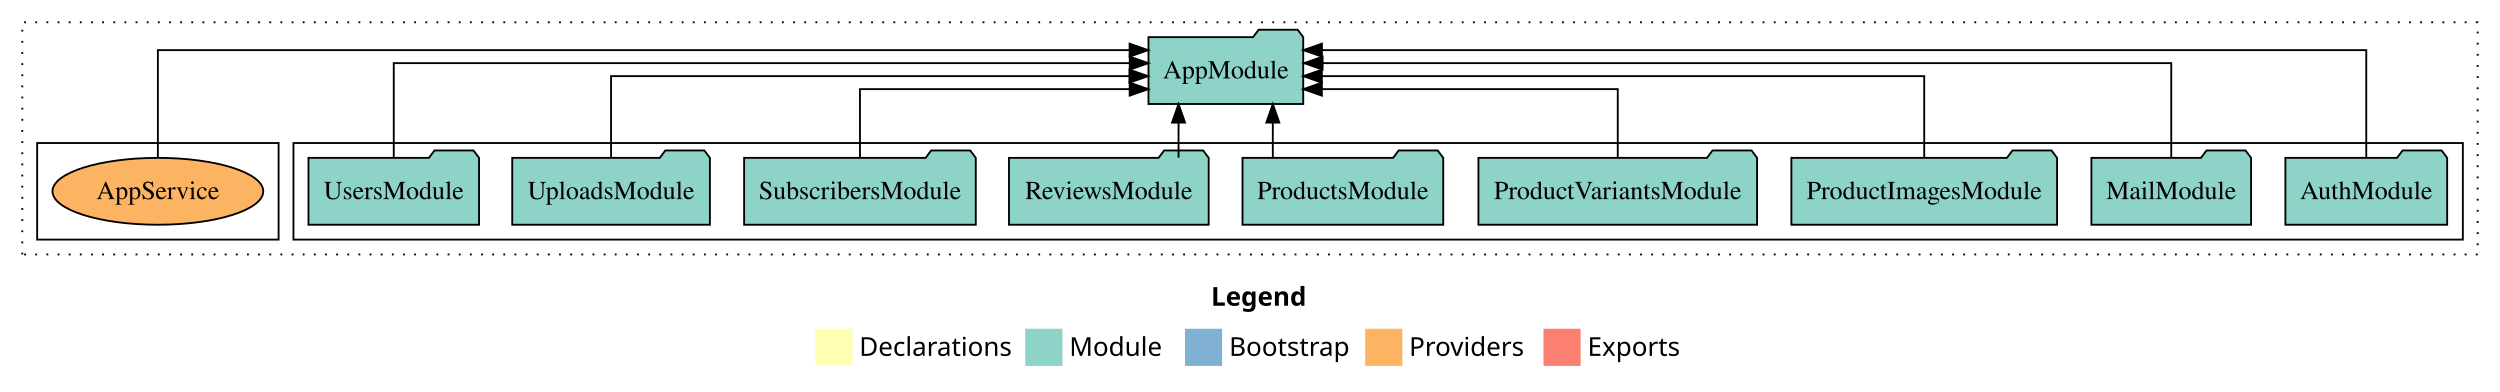
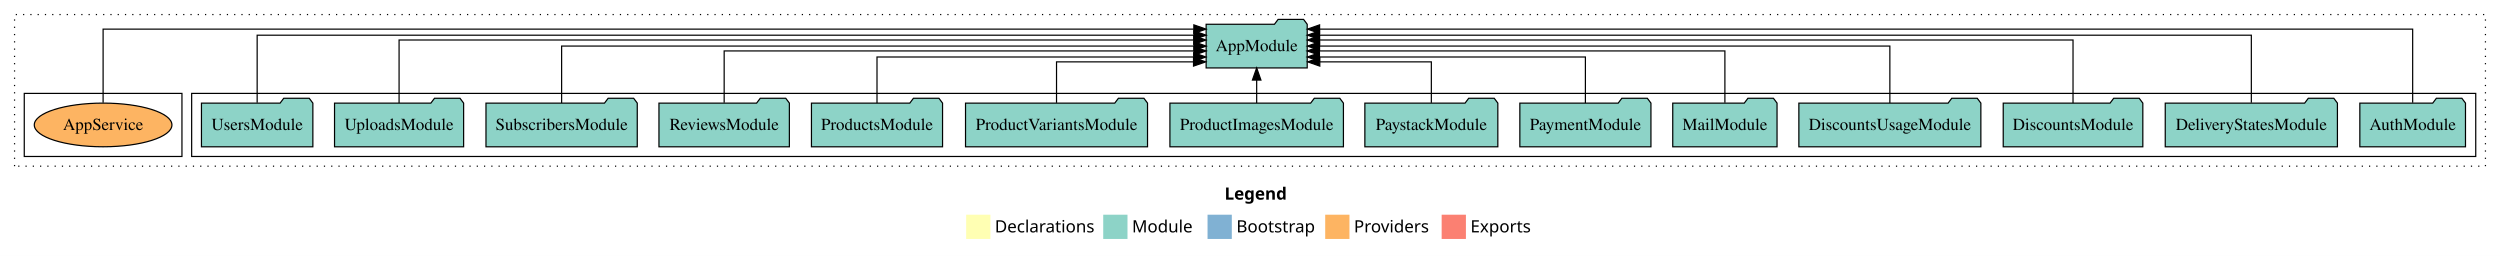
- <svg xmlns="http://www.w3.org/2000/svg" width="1346pt" height="211pt" viewBox="0.00 0.00 1346.00 211.00">
+ <svg xmlns="http://www.w3.org/2000/svg" width="2061pt" height="211pt" viewBox="0.00 0.00 2061.00 211.00">
  <g id="graph0" class="graph" transform="scale(1 1) rotate(0) translate(4 207)">
-     <polygon fill="white" stroke="transparent" points="-4,4 -4,-207 1342,-207 1342,4 -4,4" />
-     <text text-anchor="start" x="648.01" y="-42.4" font-family="Times-12" font-weight="bold" font-size="14.00">Legend</text>
-     <polygon fill="#ffffb3" stroke="transparent" points="435,-10 435,-30 455,-30 455,-10 435,-10" />
-     <text text-anchor="start" x="458.63" y="-15.4" font-family="Times-12" font-size="14.00">  Declarations</text>
-     <polygon fill="#8dd3c7" stroke="transparent" points="548,-10 548,-30 568,-30 568,-10 548,-10" />
-     <text text-anchor="start" x="571.73" y="-15.4" font-family="Times-12" font-size="14.00">  Module</text>
-     <polygon fill="#80b1d3" stroke="transparent" points="634,-10 634,-30 654,-30 654,-10 634,-10" />
-     <text text-anchor="start" x="657.78" y="-15.4" font-family="Times-12" font-size="14.00">  Bootstrap</text>
-     <polygon fill="#fdb462" stroke="transparent" points="731,-10 731,-30 751,-30 751,-10 731,-10" />
-     <text text-anchor="start" x="754.67" y="-15.4" font-family="Times-12" font-size="14.00">  Providers</text>
-     <polygon fill="#fb8072" stroke="transparent" points="827,-10 827,-30 847,-30 847,-10 827,-10" />
-     <text text-anchor="start" x="850.73" y="-15.4" font-family="Times-12" font-size="14.00">  Exports</text>
+     <polygon fill="white" stroke="transparent" points="-4,4 -4,-207 2057,-207 2057,4 -4,4" />
+     <text text-anchor="start" x="1005.51" y="-42.4" font-family="Times-12" font-weight="bold" font-size="14.00">Legend</text>
+     <polygon fill="#ffffb3" stroke="transparent" points="792.5,-10 792.5,-30 812.5,-30 812.5,-10 792.5,-10" />
+     <text text-anchor="start" x="816.13" y="-15.4" font-family="Times-12" font-size="14.00">  Declarations</text>
+     <polygon fill="#8dd3c7" stroke="transparent" points="905.5,-10 905.5,-30 925.5,-30 925.5,-10 905.5,-10" />
+     <text text-anchor="start" x="929.23" y="-15.4" font-family="Times-12" font-size="14.00">  Module</text>
+     <polygon fill="#80b1d3" stroke="transparent" points="991.5,-10 991.5,-30 1011.5,-30 1011.5,-10 991.5,-10" />
+     <text text-anchor="start" x="1015.28" y="-15.4" font-family="Times-12" font-size="14.00">  Bootstrap</text>
+     <polygon fill="#fdb462" stroke="transparent" points="1088.5,-10 1088.5,-30 1108.5,-30 1108.5,-10 1088.5,-10" />
+     <text text-anchor="start" x="1112.17" y="-15.4" font-family="Times-12" font-size="14.00">  Providers</text>
+     <polygon fill="#fb8072" stroke="transparent" points="1184.5,-10 1184.5,-30 1204.5,-30 1204.5,-10 1184.5,-10" />
+     <text text-anchor="start" x="1208.23" y="-15.4" font-family="Times-12" font-size="14.00">  Exports</text>
    <g id="clust1" class="cluster">
-       <polygon fill="none" stroke="black" stroke-dasharray="1,5" points="8,-70 8,-195 1330,-195 1330,-70 8,-70" />
+       <polygon fill="none" stroke="black" stroke-dasharray="1,5" points="8,-70 8,-195 2045,-195 2045,-70 8,-70" />
    </g>
    <g id="clust3" class="cluster">
-       <polygon fill="none" stroke="black" points="154,-78 154,-130 1322,-130 1322,-78 154,-78" />
+       <polygon fill="none" stroke="black" points="154,-78 154,-130 2037,-130 2037,-78 154,-78" />
    </g>
    <g id="clust6" class="cluster">
      <polygon fill="none" stroke="black" points="16,-78 16,-130 146,-130 146,-78 16,-78" />
    </g>
    <g id="node1" class="node">
-       <polygon fill="#8dd3c7" stroke="black" points="1313.55,-122 1310.55,-126 1289.55,-126 1286.55,-122 1226.45,-122 1226.45,-86 1313.55,-86 1313.55,-122" />
-       <text text-anchor="middle" x="1270" y="-99.8" font-family="Times,serif" font-size="14.00">AuthModule</text>
+       <polygon fill="#8dd3c7" stroke="black" points="2028.55,-122 2025.55,-126 2004.55,-126 2001.55,-122 1941.45,-122 1941.45,-86 2028.55,-86 2028.55,-122" />
+       <text text-anchor="middle" x="1985" y="-99.8" font-family="Times,serif" font-size="14.00">AuthModule</text>
    </g>
-     <g id="node10" class="node">
-       <polygon fill="#8dd3c7" stroke="black" points="697.66,-187 694.66,-191 673.66,-191 670.66,-187 614.34,-187 614.34,-151 697.66,-151 697.66,-187" />
-       <text text-anchor="middle" x="656" y="-164.8" font-family="Times,serif" font-size="14.00">AppModule</text>
+     <g id="node15" class="node">
+       <polygon fill="#8dd3c7" stroke="black" points="1073.66,-187 1070.66,-191 1049.66,-191 1046.66,-187 990.34,-187 990.34,-151 1073.66,-151 1073.66,-187" />
+       <text text-anchor="middle" x="1032" y="-164.8" font-family="Times,serif" font-size="14.00">AppModule</text>
    </g>
    <g id="edge1" class="edge">
-       <path fill="none" stroke="black" d="M1270,-122.01C1270,-144.49 1270,-180 1270,-180 1270,-180 707.72,-180 707.72,-180" />
-       <polygon fill="black" stroke="black" points="707.72,-176.5 697.72,-180 707.72,-183.5 707.72,-176.5" />
+       <path fill="none" stroke="black" d="M1985,-122.32C1985,-145.66 1985,-183 1985,-183 1985,-183 1083.87,-183 1083.87,-183" />
+       <polygon fill="black" stroke="black" points="1083.87,-179.5 1073.87,-183 1083.87,-186.5 1083.87,-179.5" />
    </g>
    <g id="node2" class="node">
-       <polygon fill="#8dd3c7" stroke="black" points="1207.99,-122 1204.99,-126 1183.99,-126 1180.99,-122 1122.01,-122 1122.01,-86 1207.99,-86 1207.99,-122" />
-       <text text-anchor="middle" x="1165" y="-99.8" font-family="Times,serif" font-size="14.00">MailModule</text>
+       <polygon fill="#8dd3c7" stroke="black" points="1922.97,-122 1919.97,-126 1898.97,-126 1895.97,-122 1781.03,-122 1781.03,-86 1922.97,-86 1922.97,-122" />
+       <text text-anchor="middle" x="1852" y="-99.8" font-family="Times,serif" font-size="14.00">DeliveryStatesModule</text>
    </g>
    <g id="edge2" class="edge">
-       <path fill="none" stroke="black" d="M1165,-122.13C1165,-142.57 1165,-173 1165,-173 1165,-173 708.09,-173 708.09,-173" />
-       <polygon fill="black" stroke="black" points="708.09,-169.5 698.09,-173 708.09,-176.5 708.09,-169.5" />
+       <path fill="none" stroke="black" d="M1852,-122.29C1852,-144.21 1852,-178 1852,-178 1852,-178 1083.79,-178 1083.79,-178" />
+       <polygon fill="black" stroke="black" points="1083.79,-174.5 1073.79,-178 1083.79,-181.5 1083.79,-174.5" />
    </g>
    <g id="node3" class="node">
+       <polygon fill="#8dd3c7" stroke="black" points="1762.54,-122 1759.54,-126 1738.54,-126 1735.54,-122 1647.46,-122 1647.46,-86 1762.54,-86 1762.54,-122" />
+       <text text-anchor="middle" x="1705" y="-99.8" font-family="Times,serif" font-size="14.00">DiscountsModule</text>
+     </g>
+     <g id="edge3" class="edge">
+       <path fill="none" stroke="black" d="M1705,-122.03C1705,-142.77 1705,-174 1705,-174 1705,-174 1083.84,-174 1083.84,-174" />
+       <polygon fill="black" stroke="black" points="1083.84,-170.5 1073.84,-174 1083.84,-177.5 1083.84,-170.5" />
+     </g>
+     <g id="node4" class="node">
+       <polygon fill="#8dd3c7" stroke="black" points="1629.02,-122 1626.02,-126 1605.02,-126 1602.02,-122 1478.98,-122 1478.98,-86 1629.02,-86 1629.02,-122" />
+       <text text-anchor="middle" x="1554" y="-99.8" font-family="Times,serif" font-size="14.00">DiscountsUsageModule</text>
+     </g>
+     <g id="edge4" class="edge">
+       <path fill="none" stroke="black" d="M1554,-122.11C1554,-141.34 1554,-169 1554,-169 1554,-169 1083.84,-169 1083.84,-169" />
+       <polygon fill="black" stroke="black" points="1083.84,-165.5 1073.84,-169 1083.84,-172.5 1083.84,-165.5" />
+     </g>
+     <g id="node5" class="node">
+       <polygon fill="#8dd3c7" stroke="black" points="1460.99,-122 1457.99,-126 1436.99,-126 1433.99,-122 1375.01,-122 1375.01,-86 1460.99,-86 1460.99,-122" />
+       <text text-anchor="middle" x="1418" y="-99.8" font-family="Times,serif" font-size="14.00">MailModule</text>
+     </g>
+     <g id="edge5" class="edge">
+       <path fill="none" stroke="black" d="M1418,-122.3C1418,-140.27 1418,-165 1418,-165 1418,-165 1083.68,-165 1083.68,-165" />
+       <polygon fill="black" stroke="black" points="1083.68,-161.5 1073.68,-165 1083.68,-168.5 1083.68,-161.5" />
+     </g>
+     <g id="node6" class="node">
+       <polygon fill="#8dd3c7" stroke="black" points="1357.04,-122 1354.04,-126 1333.04,-126 1330.04,-122 1248.96,-122 1248.96,-86 1357.04,-86 1357.04,-122" />
+       <text text-anchor="middle" x="1303" y="-99.8" font-family="Times,serif" font-size="14.00">PaymentModule</text>
+     </g>
+     <g id="edge6" class="edge">
+       <path fill="none" stroke="black" d="M1303,-122.03C1303,-138.4 1303,-160 1303,-160 1303,-160 1083.75,-160 1083.75,-160" />
+       <polygon fill="black" stroke="black" points="1083.75,-156.5 1073.75,-160 1083.75,-163.5 1083.75,-156.5" />
+     </g>
+     <g id="node7" class="node">
+       <polygon fill="#8dd3c7" stroke="black" points="1230.81,-122 1227.81,-126 1206.81,-126 1203.81,-122 1121.19,-122 1121.19,-86 1230.81,-86 1230.81,-122" />
+       <text text-anchor="middle" x="1176" y="-99.8" font-family="Times,serif" font-size="14.00">PaystackModule</text>
+     </g>
+     <g id="edge7" class="edge">
+       <path fill="none" stroke="black" d="M1176,-122.19C1176,-137.18 1176,-156 1176,-156 1176,-156 1084.04,-156 1084.04,-156" />
+       <polygon fill="black" stroke="black" points="1084.04,-152.5 1074.04,-156 1084.04,-159.5 1084.04,-152.5" />
+     </g>
+     <g id="node8" class="node">
      <polygon fill="#8dd3c7" stroke="black" points="1103.52,-122 1100.52,-126 1079.52,-126 1076.52,-122 960.48,-122 960.48,-86 1103.52,-86 1103.52,-122" />
      <text text-anchor="middle" x="1032" y="-99.8" font-family="Times,serif" font-size="14.00">ProductImagesModule</text>
    </g>
-     <g id="edge3" class="edge">
-       <path fill="none" stroke="black" d="M1032,-122.27C1032,-140.56 1032,-166 1032,-166 1032,-166 707.68,-166 707.68,-166" />
-       <polygon fill="black" stroke="black" points="707.68,-162.5 697.68,-166 707.68,-169.5 707.68,-162.5" />
+     <g id="edge8" class="edge">
+       <path fill="none" stroke="black" d="M1032,-122.11C1032,-122.11 1032,-140.99 1032,-140.99" />
+       <polygon fill="black" stroke="black" points="1028.5,-140.99 1032,-150.99 1035.5,-140.99 1028.5,-140.99" />
    </g>
-     <g id="node4" class="node">
+     <g id="node9" class="node">
      <polygon fill="#8dd3c7" stroke="black" points="942.02,-122 939.02,-126 918.02,-126 915.02,-122 791.98,-122 791.98,-86 942.02,-86 942.02,-122" />
      <text text-anchor="middle" x="867" y="-99.8" font-family="Times,serif" font-size="14.00">ProductVariantsModule</text>
    </g>
-     <g id="edge4" class="edge">
-       <path fill="none" stroke="black" d="M867,-122.01C867,-138.05 867,-159 867,-159 867,-159 707.69,-159 707.69,-159" />
-       <polygon fill="black" stroke="black" points="707.69,-155.5 697.69,-159 707.69,-162.5 707.69,-155.5" />
+     <g id="edge9" class="edge">
+       <path fill="none" stroke="black" d="M867,-122.19C867,-137.18 867,-156 867,-156 867,-156 979.94,-156 979.94,-156" />
+       <polygon fill="black" stroke="black" points="979.94,-159.5 989.94,-156 979.94,-152.5 979.94,-159.5" />
    </g>
-     <g id="node5" class="node">
+     <g id="node10" class="node">
      <polygon fill="#8dd3c7" stroke="black" points="773.04,-122 770.04,-126 749.04,-126 746.04,-122 664.96,-122 664.96,-86 773.04,-86 773.04,-122" />
      <text text-anchor="middle" x="719" y="-99.8" font-family="Times,serif" font-size="14.00">ProductsModule</text>
    </g>
-     <g id="edge5" class="edge">
-       <path fill="none" stroke="black" d="M681.28,-122.11C681.28,-122.11 681.28,-140.99 681.28,-140.99" />
-       <polygon fill="black" stroke="black" points="677.78,-140.99 681.28,-150.99 684.78,-140.99 677.78,-140.99" />
+     <g id="edge10" class="edge">
+       <path fill="none" stroke="black" d="M719,-122.03C719,-138.4 719,-160 719,-160 719,-160 980.11,-160 980.11,-160" />
+       <polygon fill="black" stroke="black" points="980.11,-163.5 990.11,-160 980.11,-156.5 980.11,-163.5" />
    </g>
-     <g id="node6" class="node">
+     <g id="node11" class="node">
      <polygon fill="#8dd3c7" stroke="black" points="646.76,-122 643.76,-126 622.76,-126 619.76,-122 539.24,-122 539.24,-86 646.76,-86 646.76,-122" />
      <text text-anchor="middle" x="593" y="-99.8" font-family="Times,serif" font-size="14.00">ReviewsModule</text>
    </g>
-     <g id="edge6" class="edge">
-       <path fill="none" stroke="black" d="M630.53,-122.11C630.53,-122.11 630.53,-140.99 630.53,-140.99" />
-       <polygon fill="black" stroke="black" points="627.03,-140.99 630.53,-150.99 634.03,-140.99 627.03,-140.99" />
+     <g id="edge11" class="edge">
+       <path fill="none" stroke="black" d="M593,-122.3C593,-140.27 593,-165 593,-165 593,-165 980.3,-165 980.3,-165" />
+       <polygon fill="black" stroke="black" points="980.3,-168.5 990.3,-165 980.3,-161.5 980.3,-168.5" />
    </g>
-     <g id="node7" class="node">
+     <g id="node12" class="node">
      <polygon fill="#8dd3c7" stroke="black" points="521.36,-122 518.36,-126 497.36,-126 494.36,-122 396.64,-122 396.64,-86 521.36,-86 521.36,-122" />
      <text text-anchor="middle" x="459" y="-99.8" font-family="Times,serif" font-size="14.00">SubscribersModule</text>
    </g>
-     <g id="edge7" class="edge">
-       <path fill="none" stroke="black" d="M459,-122.01C459,-138.05 459,-159 459,-159 459,-159 604.22,-159 604.22,-159" />
-       <polygon fill="black" stroke="black" points="604.22,-162.5 614.22,-159 604.22,-155.5 604.22,-162.5" />
+     <g id="edge12" class="edge">
+       <path fill="none" stroke="black" d="M459,-122.11C459,-141.34 459,-169 459,-169 459,-169 980.33,-169 980.33,-169" />
+       <polygon fill="black" stroke="black" points="980.33,-172.5 990.33,-169 980.33,-165.5 980.33,-172.5" />
    </g>
-     <g id="node8" class="node">
+     <g id="node13" class="node">
      <polygon fill="#8dd3c7" stroke="black" points="378.21,-122 375.21,-126 354.21,-126 351.21,-122 271.79,-122 271.79,-86 378.21,-86 378.21,-122" />
      <text text-anchor="middle" x="325" y="-99.8" font-family="Times,serif" font-size="14.00">UploadsModule</text>
    </g>
-     <g id="edge8" class="edge">
-       <path fill="none" stroke="black" d="M325,-122.27C325,-140.56 325,-166 325,-166 325,-166 604.08,-166 604.08,-166" />
-       <polygon fill="black" stroke="black" points="604.08,-169.5 614.08,-166 604.08,-162.5 604.08,-169.5" />
+     <g id="edge13" class="edge">
+       <path fill="none" stroke="black" d="M325,-122.03C325,-142.77 325,-174 325,-174 325,-174 980.15,-174 980.15,-174" />
+       <polygon fill="black" stroke="black" points="980.15,-177.5 990.15,-174 980.15,-170.5 980.15,-177.5" />
    </g>
-     <g id="node9" class="node">
+     <g id="node14" class="node">
      <polygon fill="#8dd3c7" stroke="black" points="253.92,-122 250.92,-126 229.92,-126 226.92,-122 162.08,-122 162.08,-86 253.92,-86 253.92,-122" />
      <text text-anchor="middle" x="208" y="-99.8" font-family="Times,serif" font-size="14.00">UsersModule</text>
    </g>
-     <g id="edge9" class="edge">
-       <path fill="none" stroke="black" d="M208,-122.13C208,-142.57 208,-173 208,-173 208,-173 604.26,-173 604.26,-173" />
-       <polygon fill="black" stroke="black" points="604.26,-176.5 614.26,-173 604.26,-169.5 604.26,-176.5" />
+     <g id="edge14" class="edge">
+       <path fill="none" stroke="black" d="M208,-122.29C208,-144.21 208,-178 208,-178 208,-178 980.29,-178 980.29,-178" />
+       <polygon fill="black" stroke="black" points="980.29,-181.5 990.29,-178 980.29,-174.5 980.29,-181.5" />
    </g>
-     <g id="node11" class="node">
+     <g id="node16" class="node">
      <ellipse fill="#fdb462" stroke="black" cx="81" cy="-104" rx="56.74" ry="18" />
      <text text-anchor="middle" x="81" y="-99.8" font-family="Times,serif" font-size="14.00">AppService</text>
    </g>
-     <g id="edge10" class="edge">
-       <path fill="none" stroke="black" d="M81,-122.01C81,-144.49 81,-180 81,-180 81,-180 604.18,-180 604.18,-180" />
-       <polygon fill="black" stroke="black" points="604.18,-183.5 614.18,-180 604.18,-176.5 604.18,-183.5" />
+     <g id="edge15" class="edge">
+       <path fill="none" stroke="black" d="M81,-122.32C81,-145.66 81,-183 81,-183 81,-183 980.22,-183 980.22,-183" />
+       <polygon fill="black" stroke="black" points="980.22,-186.5 990.22,-183 980.22,-179.5 980.22,-186.5" />
    </g>
  </g>
</svg>
